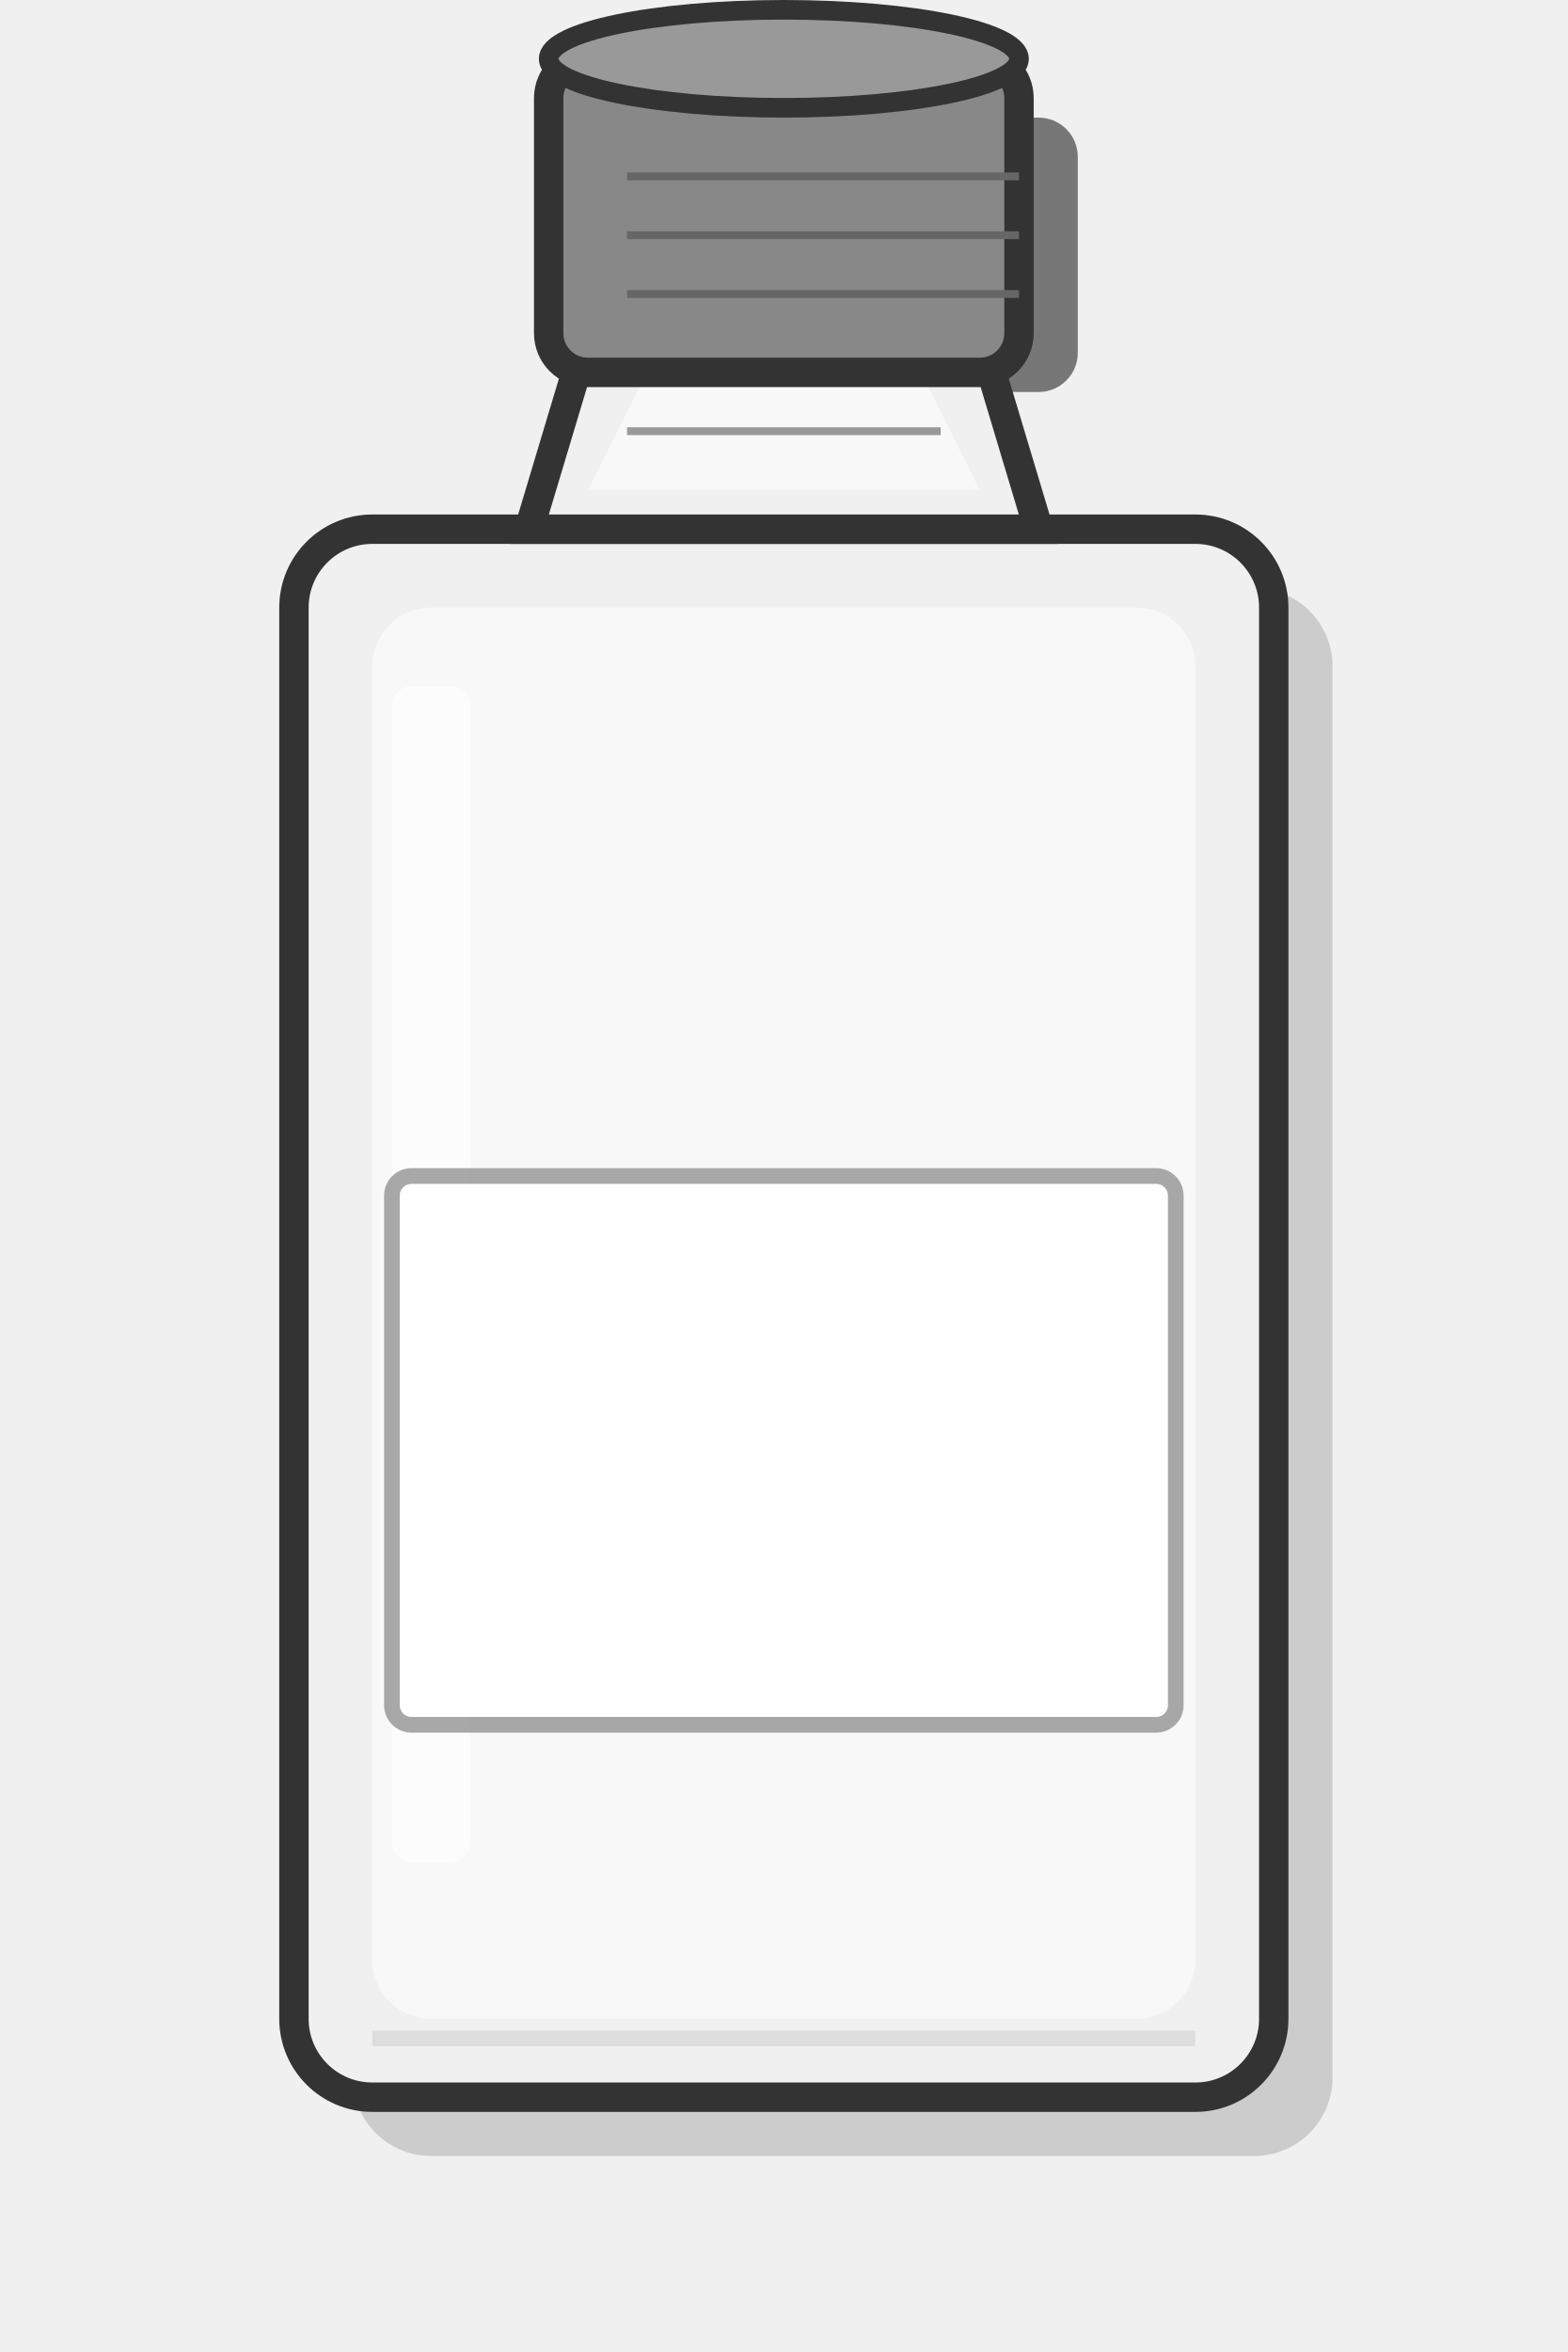
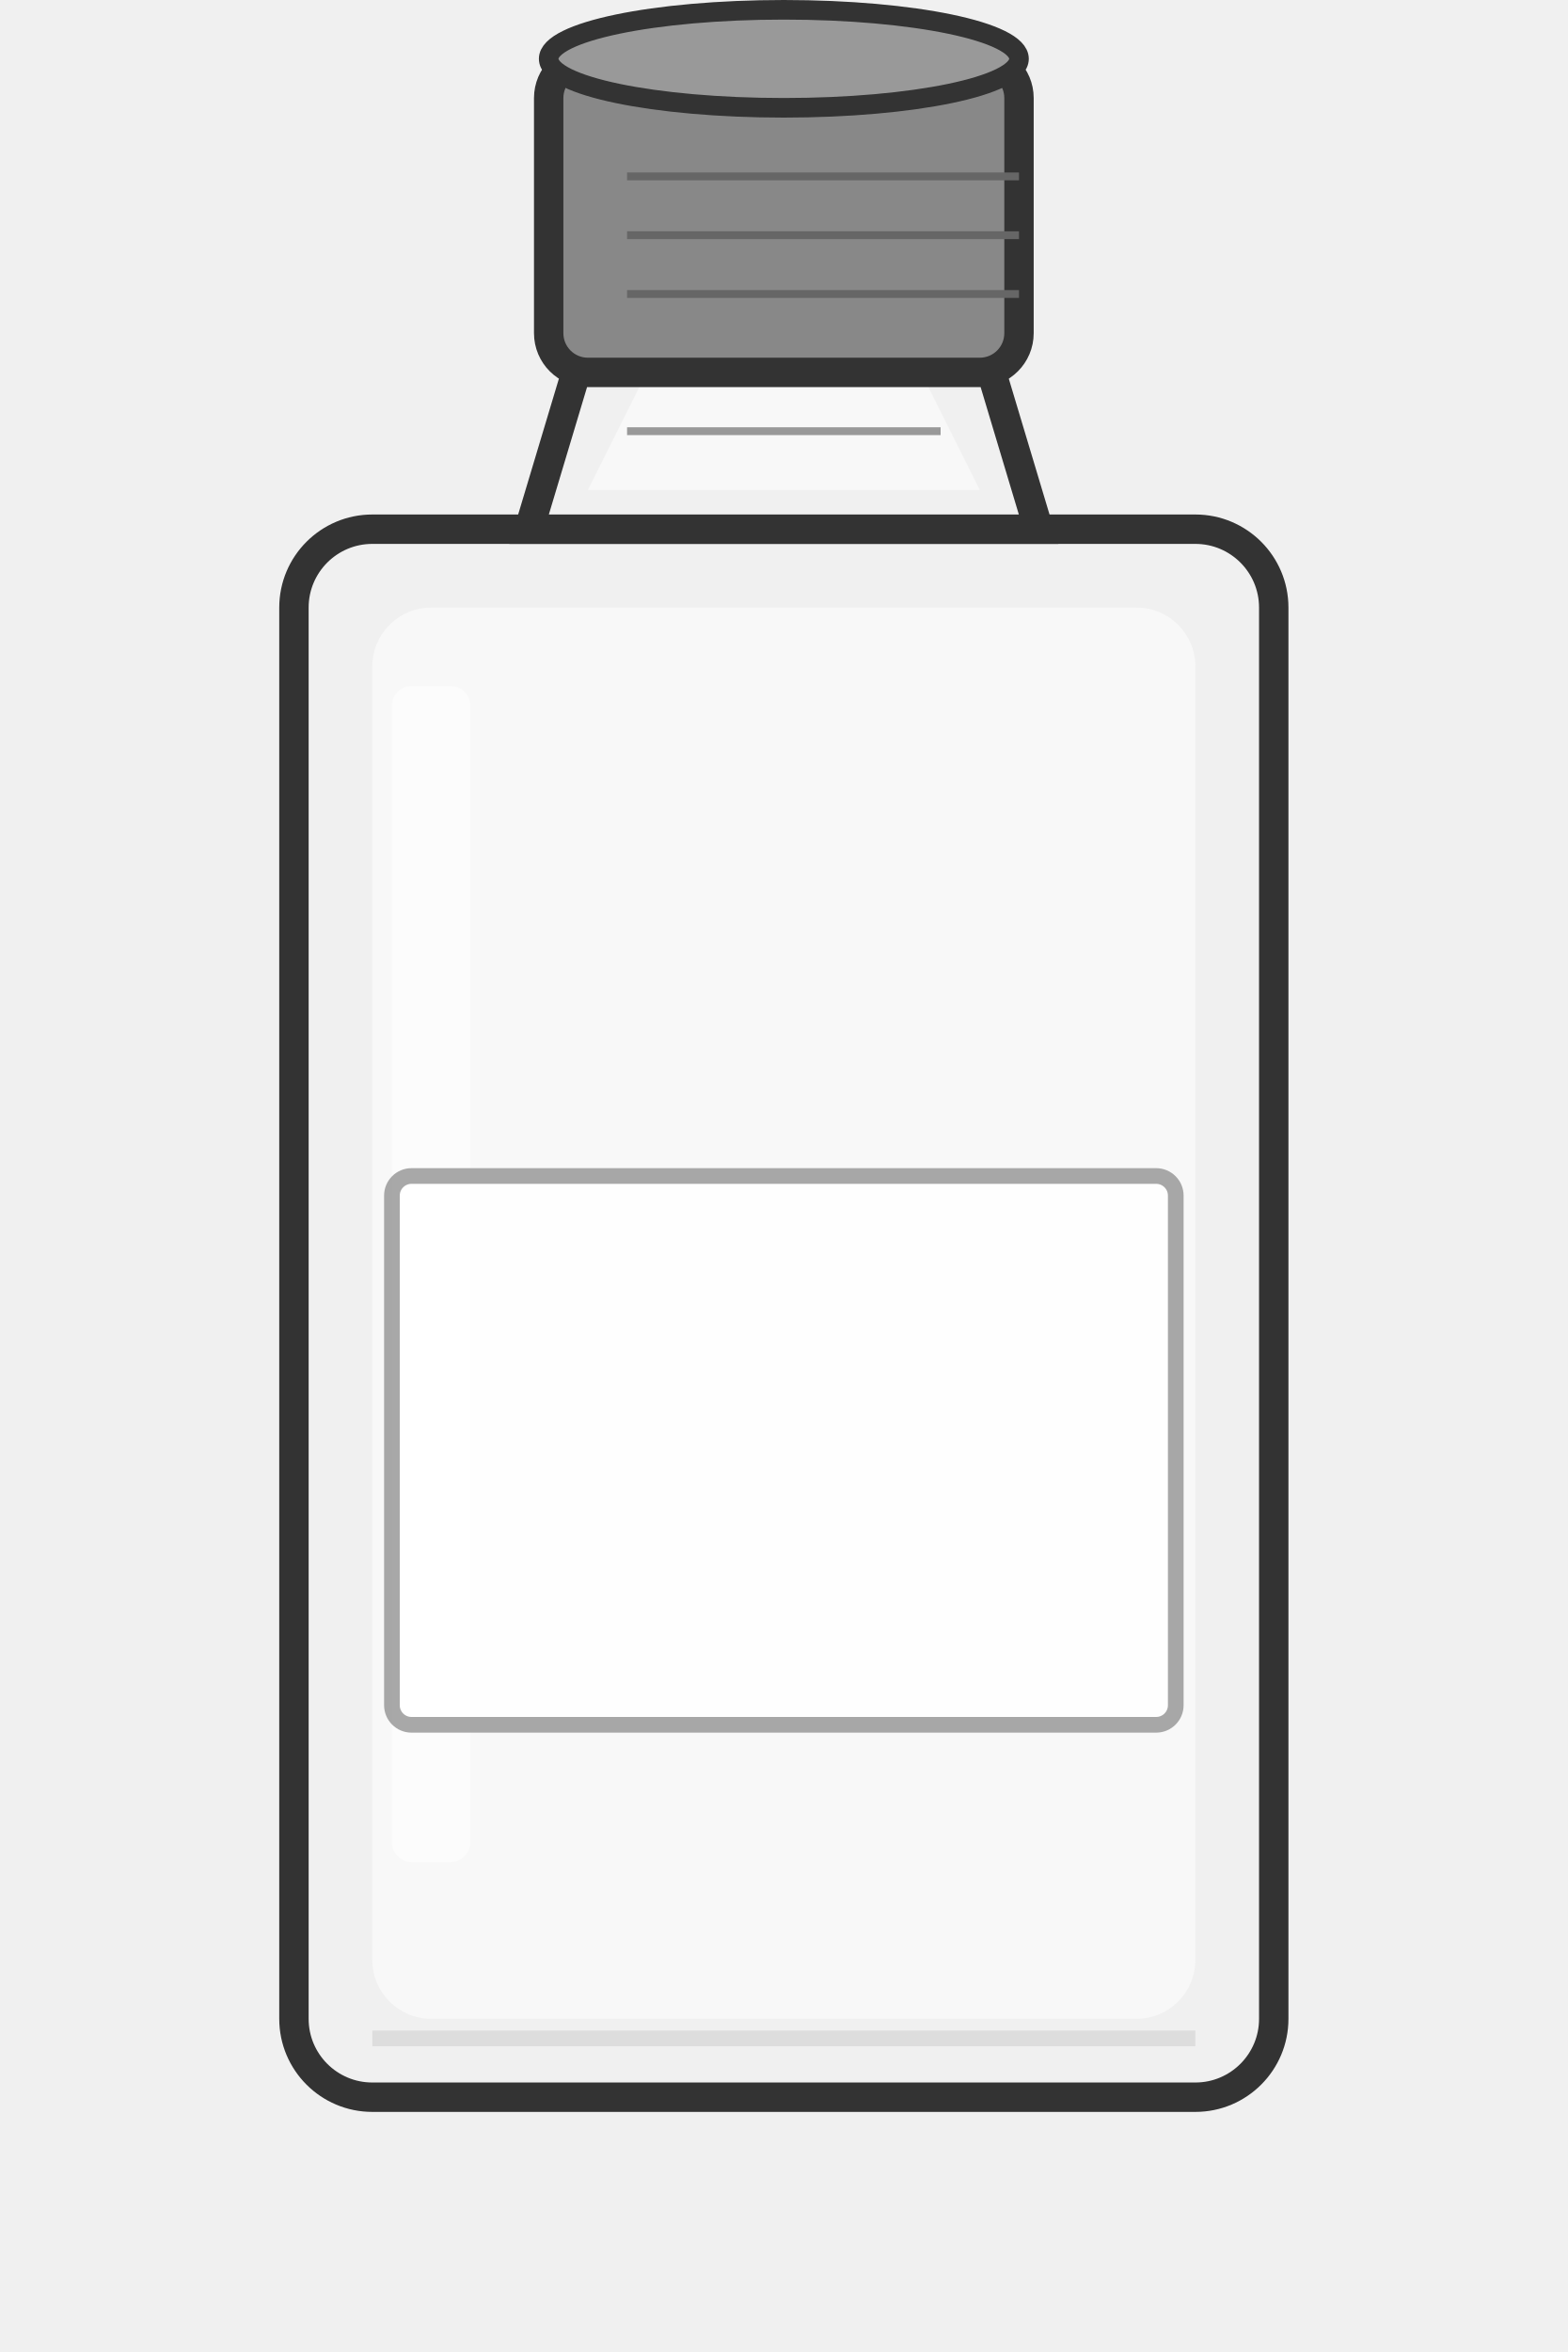
<svg xmlns="http://www.w3.org/2000/svg" id="media_bottle" viewBox="0 0 80 120">
  <defs>
    <clipPath id="anchor_liquid_clip">
      <rect x="19" y="31" width="42" height="72" rx="2" />
    </clipPath>
  </defs>
-   <g id="body_shadow">
-     <rect x="18" y="30" width="50" height="80" rx="4" fill="#cccccc" />
-     <path d="M 33 20 L 30 30 L 53 30 L 50 20 Z" fill="#cccccc" />
-     <rect x="31" y="6" width="24" height="14" rx="2" fill="#777777" />
-   </g>
  <g id="body">
    <rect x="15" y="27" width="50" height="80" rx="4" fill="#f0f0f0" stroke="#333333" stroke-width="1.5" />
    <rect x="19" y="31" width="42" height="72" rx="3" fill="#f8f8f8" stroke="none" />
    <rect x="20" y="35" width="4" height="60" rx="1" fill="#ffffff" opacity="0.5" />
    <line x1="19" y1="104" x2="61" y2="104" stroke="#dddddd" stroke-width="0.8" />
  </g>
  <g id="neck">
    <path d="M 30 17 L 27 27 L 53 27 L 50 17 Z" fill="#f0f0f0" stroke="#333333" stroke-width="1.5" />
    <path d="M 33 19 L 30 25 L 50 25 L 47 19 Z" fill="#f8f8f8" stroke="none" />
    <line x1="32" y1="22" x2="48" y2="22" stroke="#999999" stroke-width="0.4" />
  </g>
  <g id="cap">
    <rect x="28" y="3" width="24" height="16" rx="2" fill="#888888" stroke="#333333" stroke-width="1.5" />
    <ellipse cx="40" cy="3" rx="12" ry="2.5" fill="#999999" stroke="#333333" stroke-width="1" />
    <line x1="32" y1="9" x2="52" y2="9" stroke="#666666" stroke-width="0.4" />
    <line x1="32" y1="12" x2="52" y2="12" stroke="#666666" stroke-width="0.4" />
    <line x1="32" y1="15" x2="52" y2="15" stroke="#666666" stroke-width="0.4" />
  </g>
  <g id="label_frame">
    <rect x="20" y="60" width="40" height="28" rx="1" fill="#ffffff" opacity="0.85" stroke="#999999" stroke-width="0.8" />
  </g>
  <g id="overlay_root" />
  <rect id="anchor_liquid_bounds" x="19" y="31" width="42" height="72" fill="none" stroke="none" display="none" />
  <rect id="anchor_highlight" x="13" y="1" width="56" height="110" fill="none" stroke="none" display="none" />
  <rect id="anchor_label" x="20" y="60" width="40" height="28" fill="none" stroke="none" display="none" />
  <rect id="anchor_error" x="60" y="24" width="16" height="16" fill="none" stroke="none" display="none" />
</svg>
